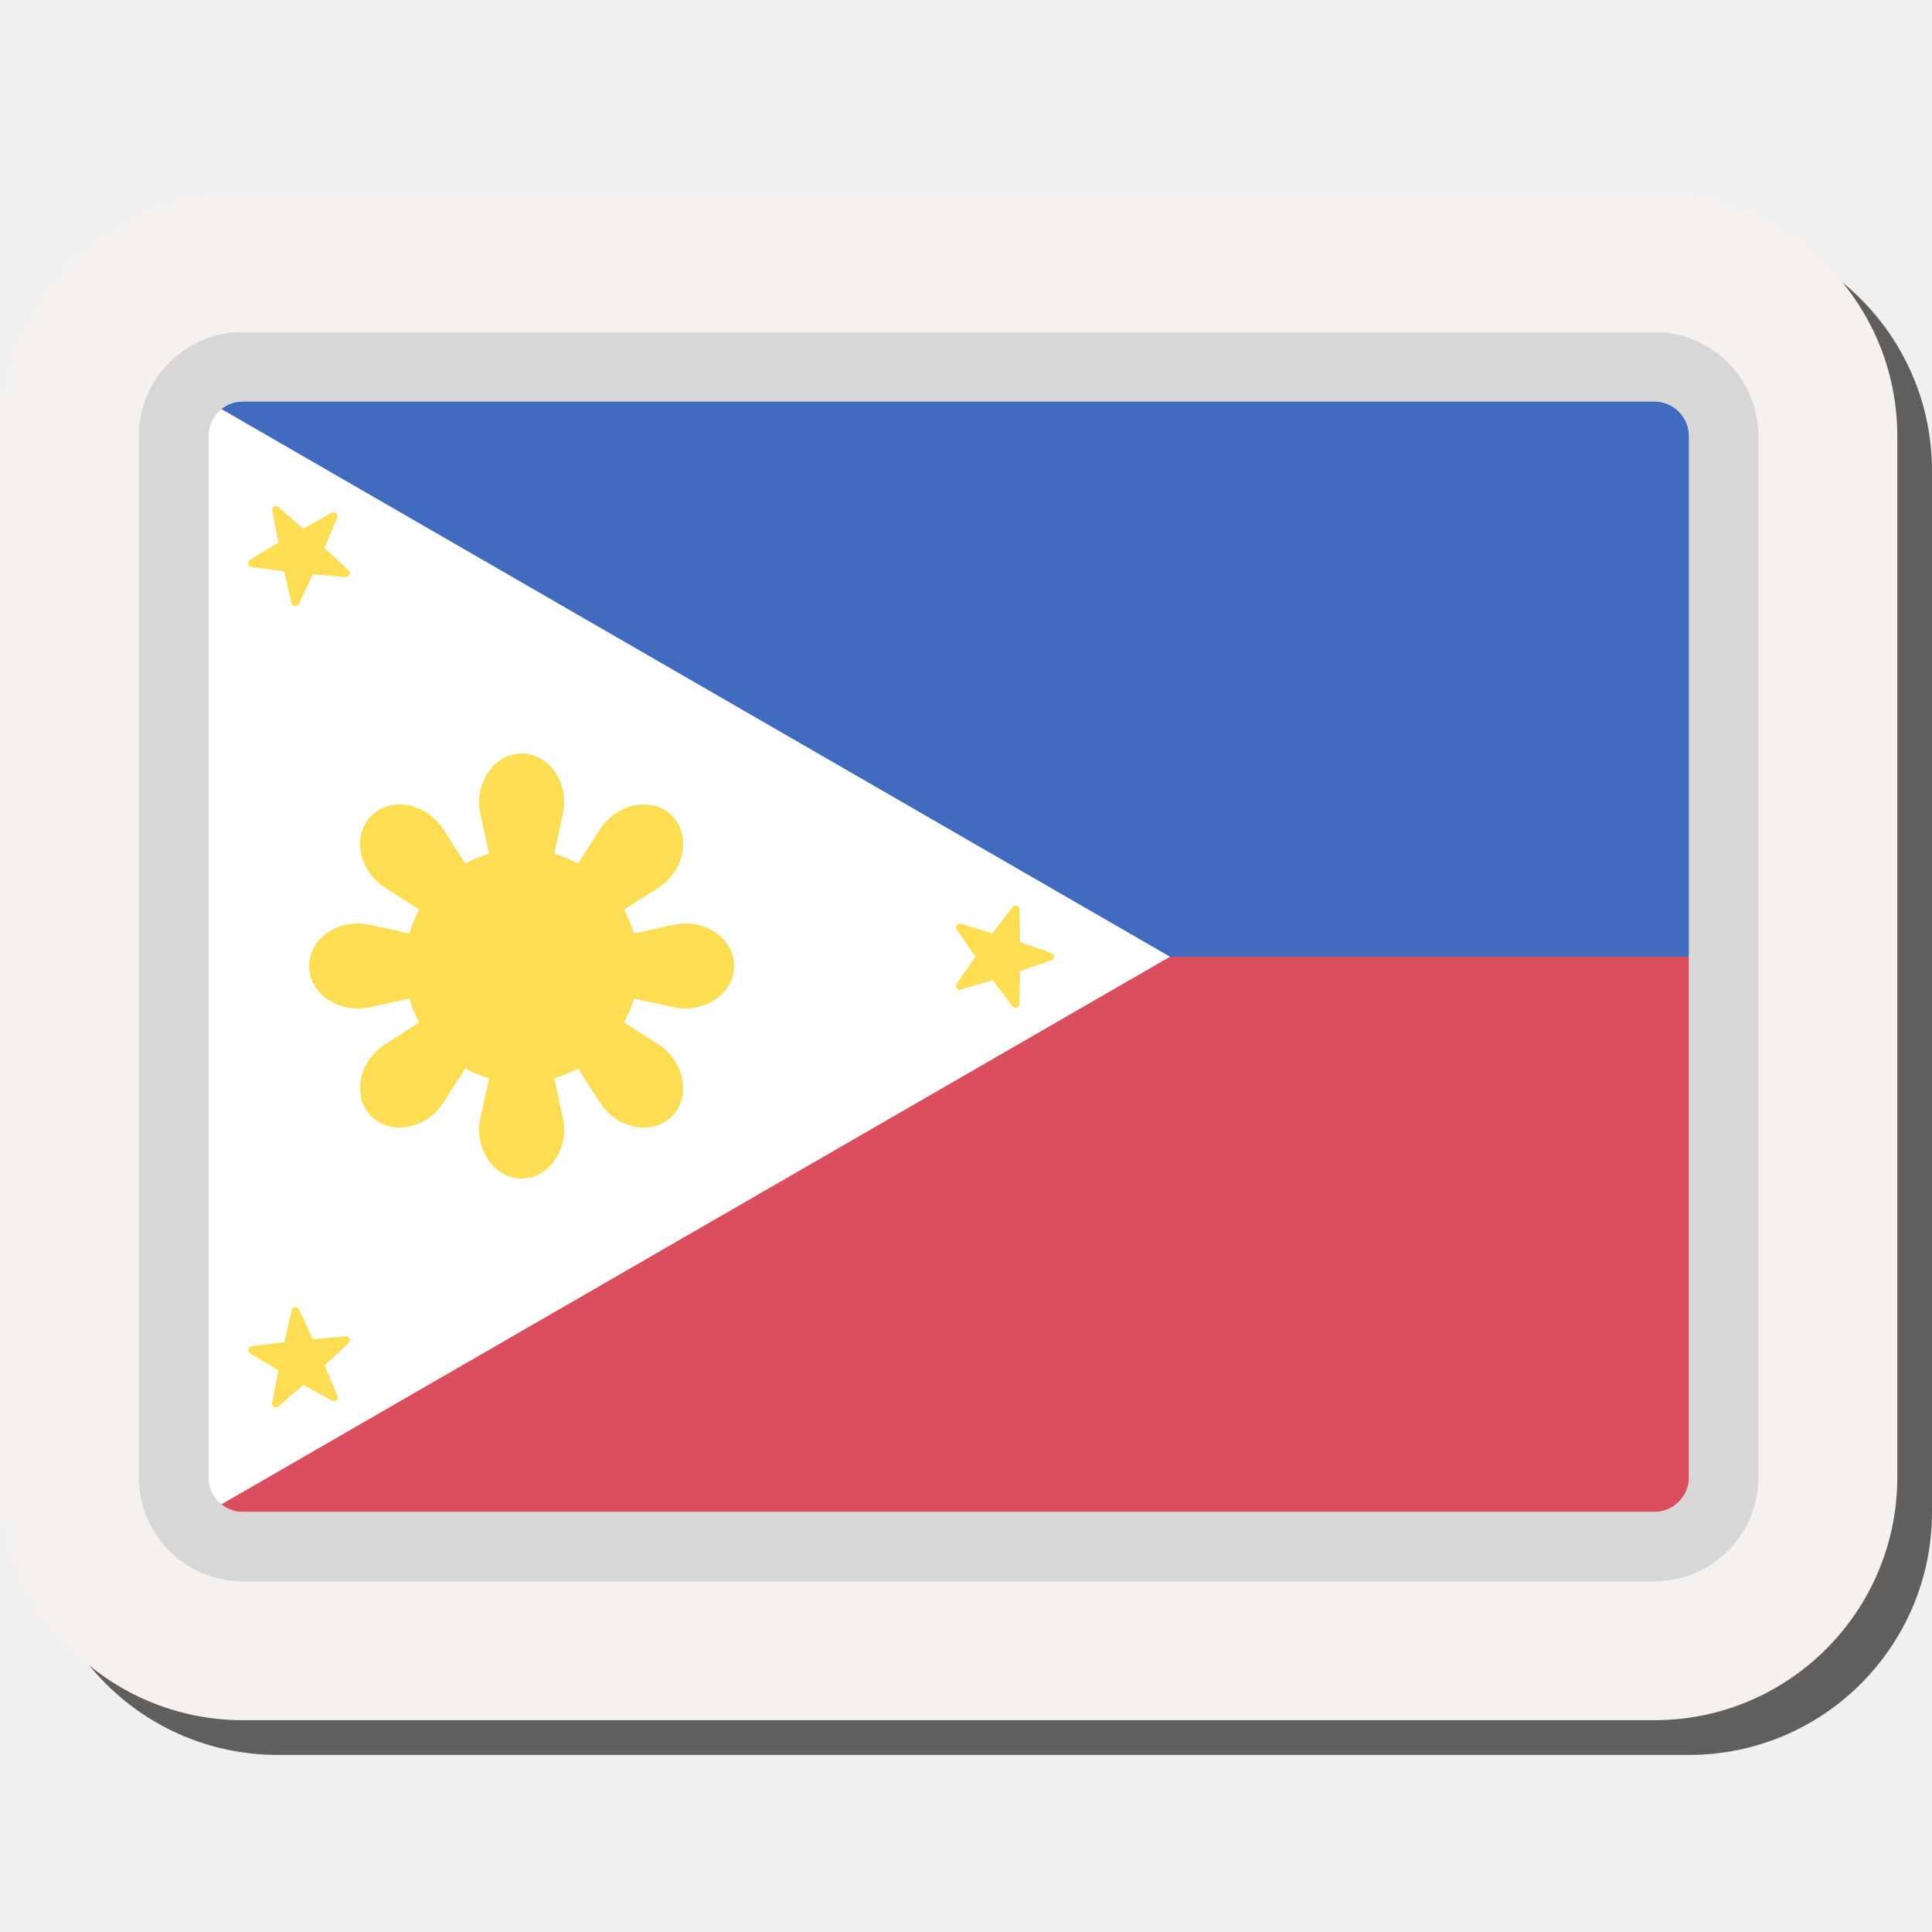
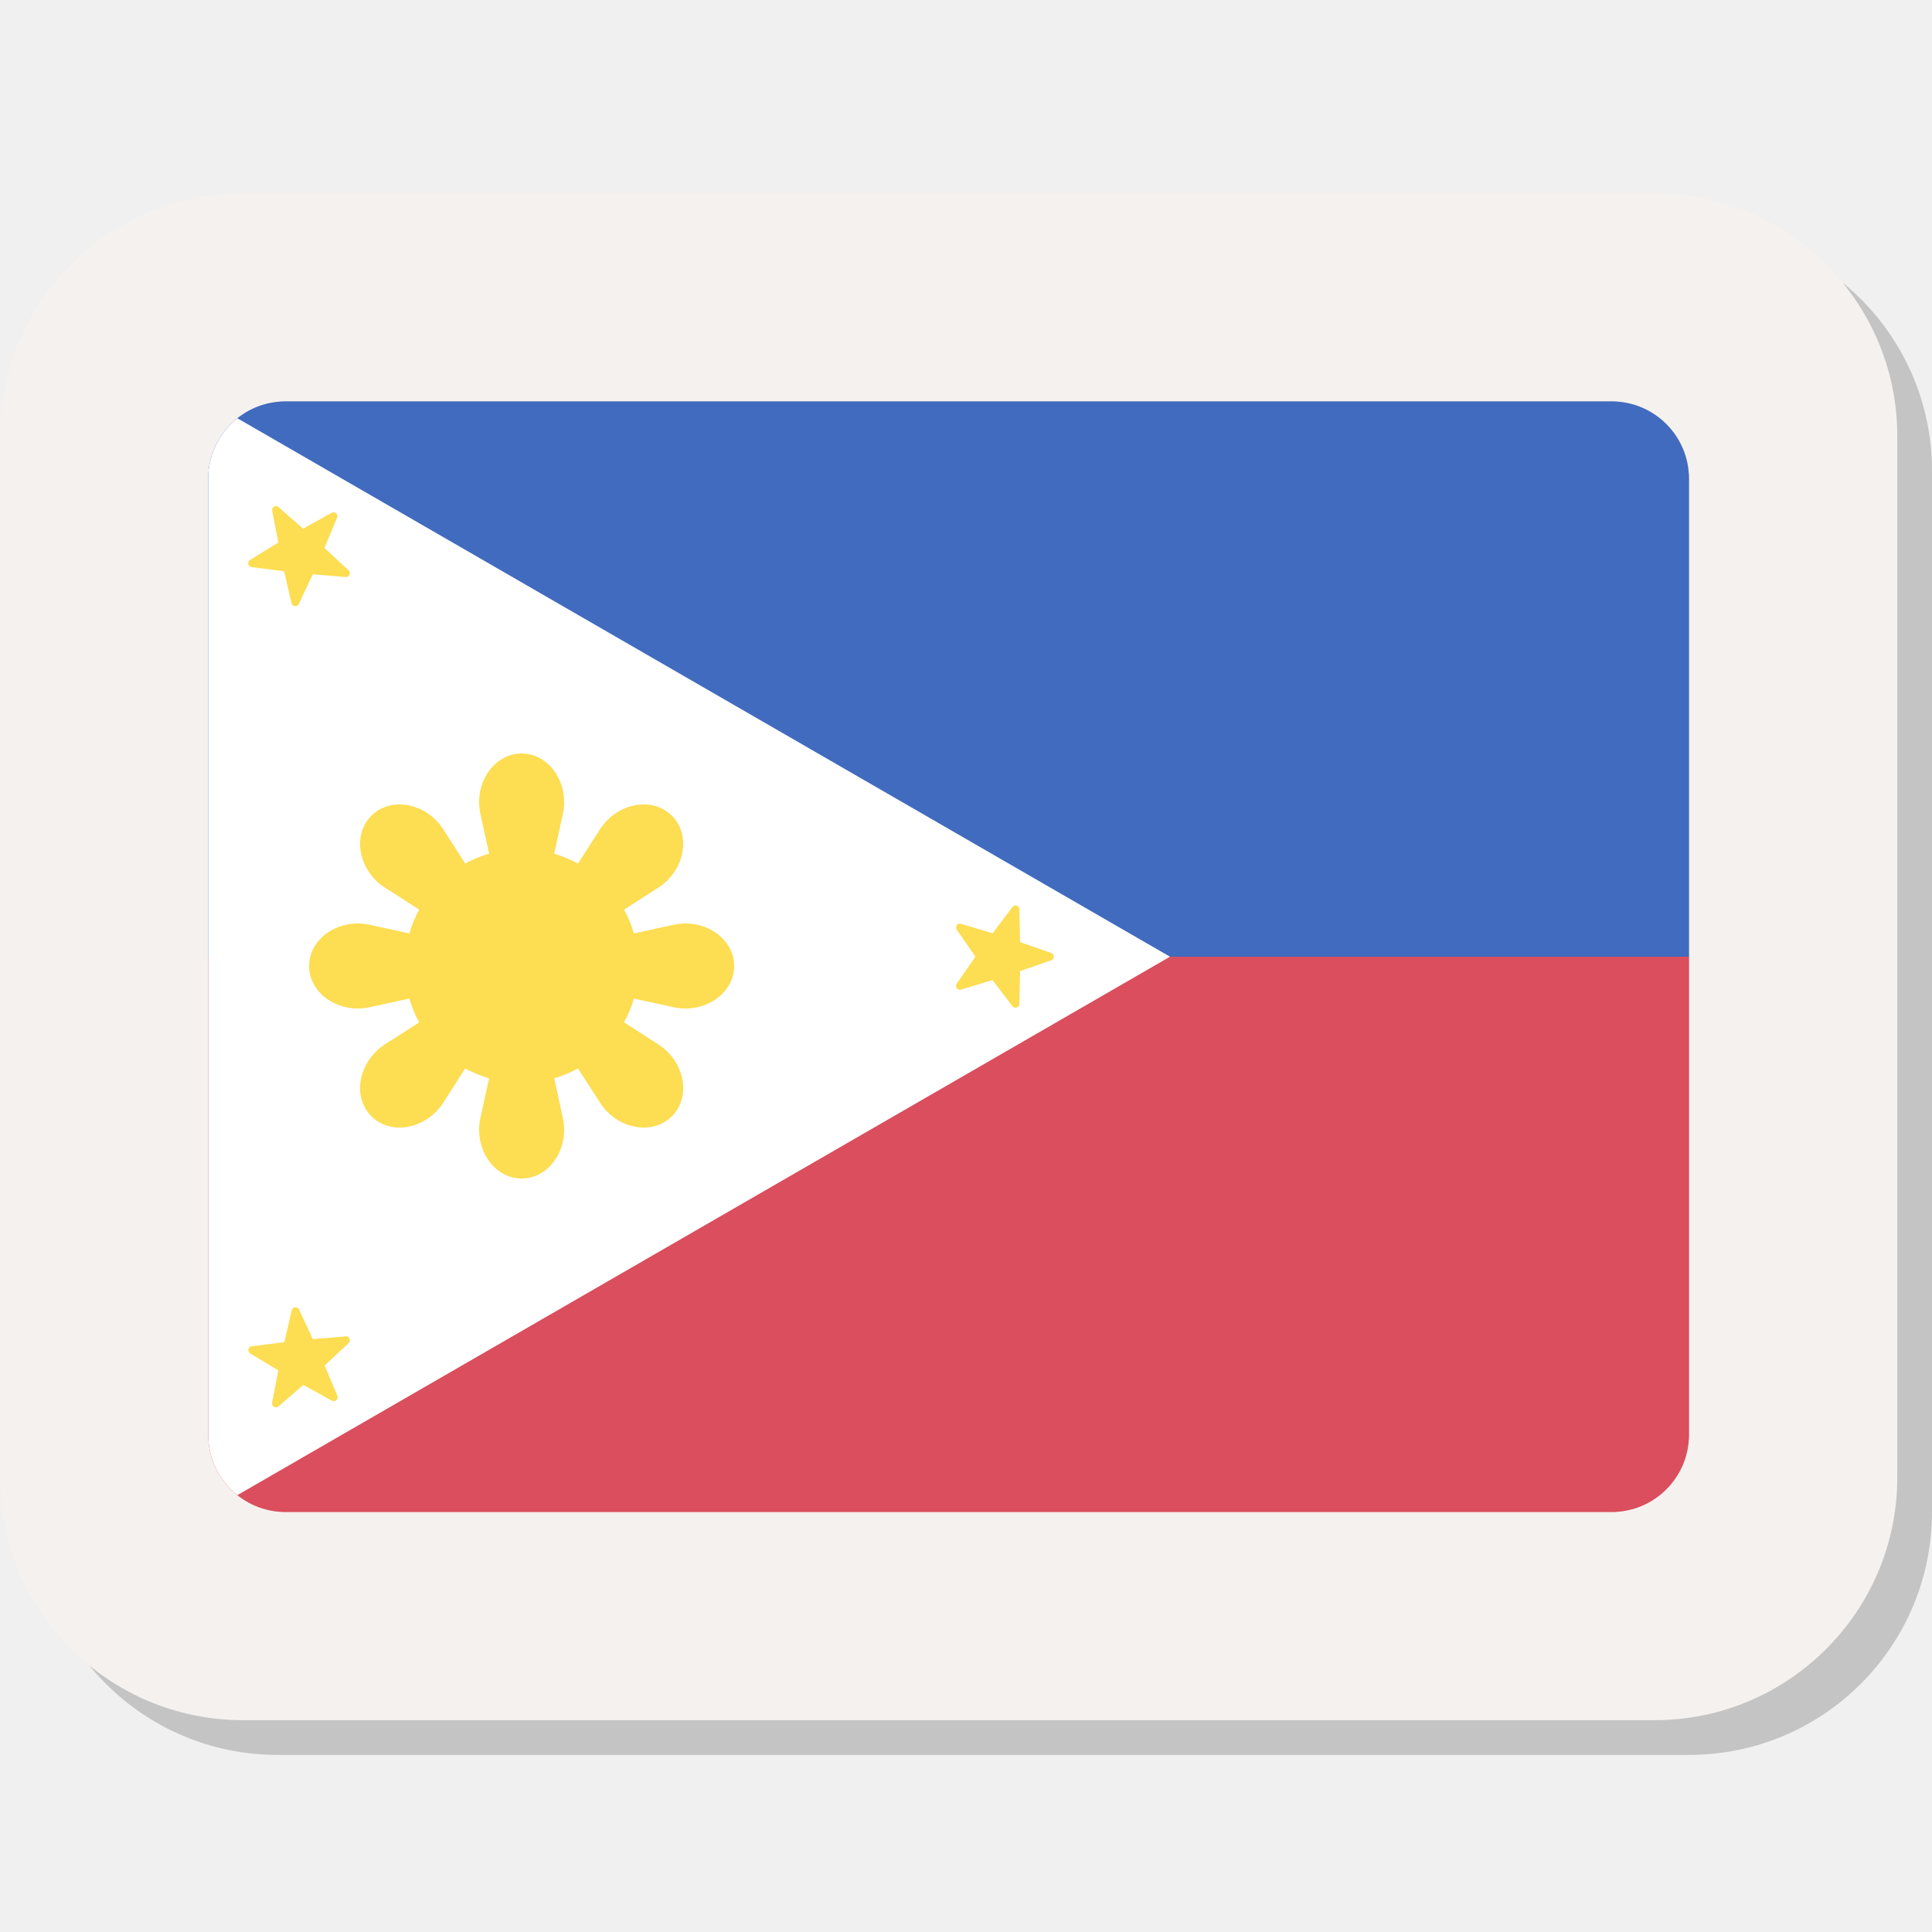
<svg xmlns="http://www.w3.org/2000/svg" width="100" height="100" viewBox="0 0 100 100" fill="none">
-   <g id="philippines" clip-path="url(#clip0_110_58553)">
+   <g id="philippines" clip-path="url(#clip0_122_3383)">
    <g id="Frame 1">
-       <path id="Union" d="M87.426 11.796H14.37C7.426 11.796 1.796 17.426 1.796 24.37V78.259C1.796 85.204 7.426 90.834 14.37 90.834H87.426C94.37 90.834 100 85.204 100 78.259V24.37C100 17.426 94.37 11.796 87.426 11.796Z" fill="#605F5E" />
+       <path id="Union" d="M87.426 11.796H14.37C7.426 11.796 1.796 17.426 1.796 24.37V78.259C1.796 85.204 7.426 90.834 14.37 90.834H87.426C94.37 90.834 100 85.204 100 78.259V24.37C100 17.426 94.37 11.796 87.426 11.796Z" fill="#605F5E" fill-opacity="0.3" />
      <path id="Union_2" d="M85.63 10H12.574C5.63 10 0 15.63 0 22.574V76.463C0 83.408 5.63 89.037 12.574 89.037H85.63C92.574 89.037 98.204 83.408 98.204 76.463V22.574C98.204 15.63 92.574 10 85.63 10Z" fill="#F5F1EE" />
      <g id="flag-container">
-         <g clip-path="url(#clip1_110_58553)">
+         <g clip-path="url(#clip1_122_3383)">
          <g id="Philippines (PH)">
-             <g clip-path="url(#clip2_110_58553)">
+             <g clip-path="url(#clip2_122_3383)">
              <path id="Vector" d="M10.778 20.778H87.426V49.519H10.778V20.778Z" fill="#0038A8" />
              <path id="Vector_2" d="M10.778 49.519H87.426V78.259H10.778V49.519Z" fill="#CE1126" />
              <path id="Vector_3" d="M60.559 49.519L10.778 78.259V20.778" fill="white" />
              <path id="Vector_4" d="M14.087 26.431C14.051 26.244 14.272 26.117 14.415 26.243L15.688 27.364L17.169 26.543C17.335 26.451 17.524 26.621 17.45 26.796L16.79 28.358L18.041 29.52C18.181 29.65 18.078 29.882 17.889 29.866L16.191 29.723L15.466 31.262C15.385 31.434 15.133 31.407 15.091 31.222L14.706 29.568L13.018 29.352C12.831 29.328 12.778 29.082 12.939 28.983L14.407 28.083L14.087 26.431ZM52.404 46.948C52.519 46.797 52.76 46.875 52.764 47.064L52.8 48.764L54.411 49.328C54.59 49.391 54.59 49.644 54.41 49.706L52.8 50.261L52.764 51.964C52.76 52.153 52.519 52.231 52.405 52.081L51.374 50.728L49.743 51.221C49.562 51.276 49.413 51.071 49.521 50.916L50.488 49.519L49.521 48.121C49.413 47.966 49.562 47.761 49.743 47.816L51.374 48.309L52.404 46.948ZM15.101 67.819C15.145 67.634 15.397 67.608 15.478 67.78L16.191 69.314L17.892 69.171C18.081 69.155 18.184 69.386 18.045 69.516L16.802 70.679L17.464 72.245C17.538 72.42 17.35 72.589 17.183 72.498L15.7 71.685L14.411 72.795C14.267 72.918 14.048 72.792 14.084 72.606L14.407 70.93L12.949 70.054C12.786 69.956 12.838 69.708 13.027 69.684L14.718 69.469L15.101 67.819Z" fill="#FCD116" />
              <path id="Union_3" fill-rule="evenodd" clip-rule="evenodd" d="M24.867 42.133C24.52 40.542 25.57 39 27 39C28.431 39 29.48 40.542 29.133 42.133L28.685 44.188C29.118 44.313 29.531 44.486 29.918 44.699L31.054 42.929C31.934 41.558 33.767 41.21 34.778 42.222C35.79 43.233 35.442 45.066 34.071 45.946L32.301 47.082C32.514 47.469 32.687 47.882 32.812 48.315L34.867 47.867C36.458 47.52 38 48.569 38 50C38 51.431 36.458 52.48 34.867 52.133L32.812 51.685C32.687 52.118 32.515 52.531 32.301 52.918L34.071 54.054C35.442 54.934 35.79 56.767 34.778 57.778C33.767 58.79 31.934 58.442 31.054 57.071L29.918 55.301C29.531 55.515 29.118 55.687 28.685 55.812L29.133 57.867C29.48 59.458 28.431 61 27 61C25.57 61 24.52 59.458 24.867 57.867L25.315 55.812C24.882 55.687 24.469 55.515 24.082 55.301L22.946 57.071C22.066 58.442 20.233 58.79 19.222 57.778C18.21 56.767 18.558 54.934 19.929 54.054L21.699 52.918C21.485 52.531 21.313 52.118 21.188 51.685L19.133 52.133C17.542 52.48 16 51.431 16 50C16 48.569 17.542 47.52 19.133 47.867L21.188 48.315C21.313 47.882 21.485 47.469 21.699 47.082L19.929 45.946C18.558 45.066 18.21 43.233 19.222 42.222C20.233 41.21 22.066 41.558 22.946 42.929L24.082 44.699C24.469 44.486 24.882 44.313 25.315 44.188L24.867 42.133Z" fill="#FCD116" />
            </g>
          </g>
          <g id="filter" style="mix-blend-mode:screen">
            <rect x="10.778" y="20.778" width="76.648" height="57.482" fill="#414141" />
          </g>
        </g>
-         <rect x="8.982" y="18.982" width="80.235" height="61.074" rx="3.593" stroke="#D7D7D7" stroke-width="3.593" />
      </g>
    </g>
  </g>
  <defs>
-     <clipPath id="clip0_110_58553">
+     <clipPath id="clip0_122_3383">
      <rect width="100" height="100" fill="white" />
    </clipPath>
-     <clipPath id="clip1_110_58553">
-       <rect x="10.778" y="20.778" width="76.642" height="57.482" rx="1.796" fill="white" />
+     <clipPath id="clip1_122_3383">
+       <rect x="10.778" y="20.778" width="76.642" height="57.482" rx="4" fill="white" />
    </clipPath>
-     <clipPath id="clip2_110_58553">
+     <clipPath id="clip2_122_3383">
      <rect x="10.778" y="20.778" width="76.642" height="57.482" rx="1.796" fill="white" />
    </clipPath>
  </defs>
</svg>
